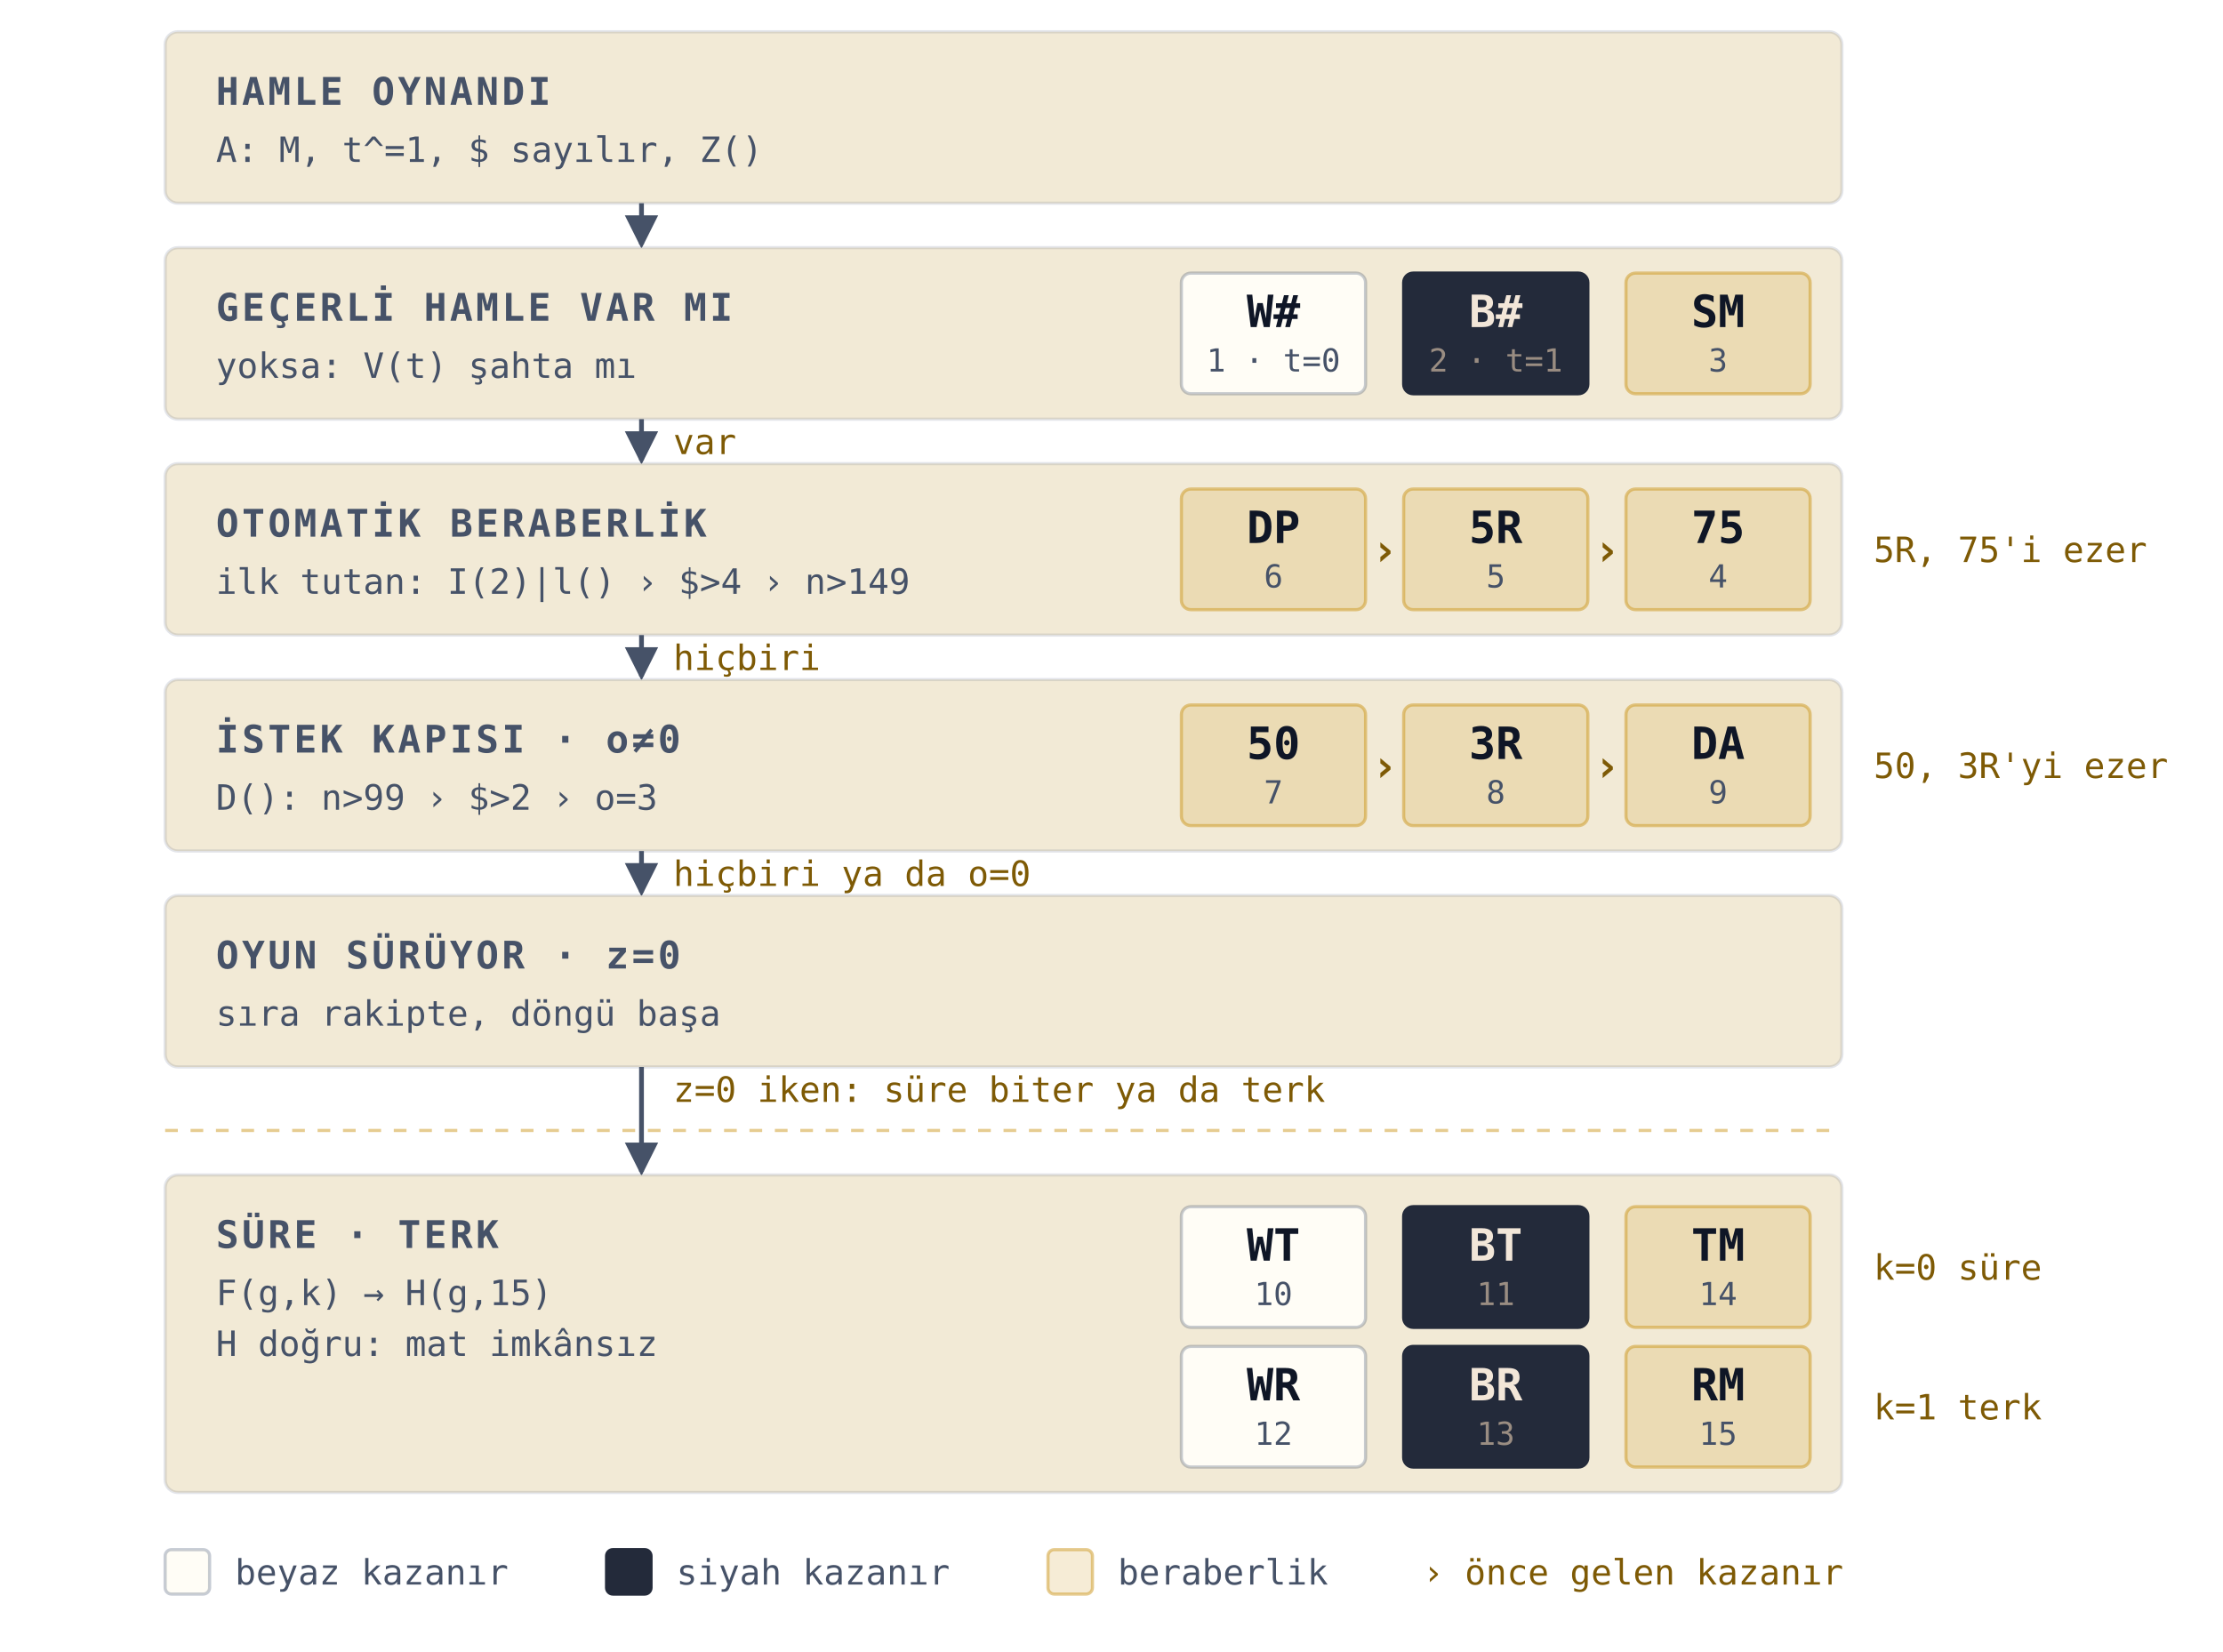
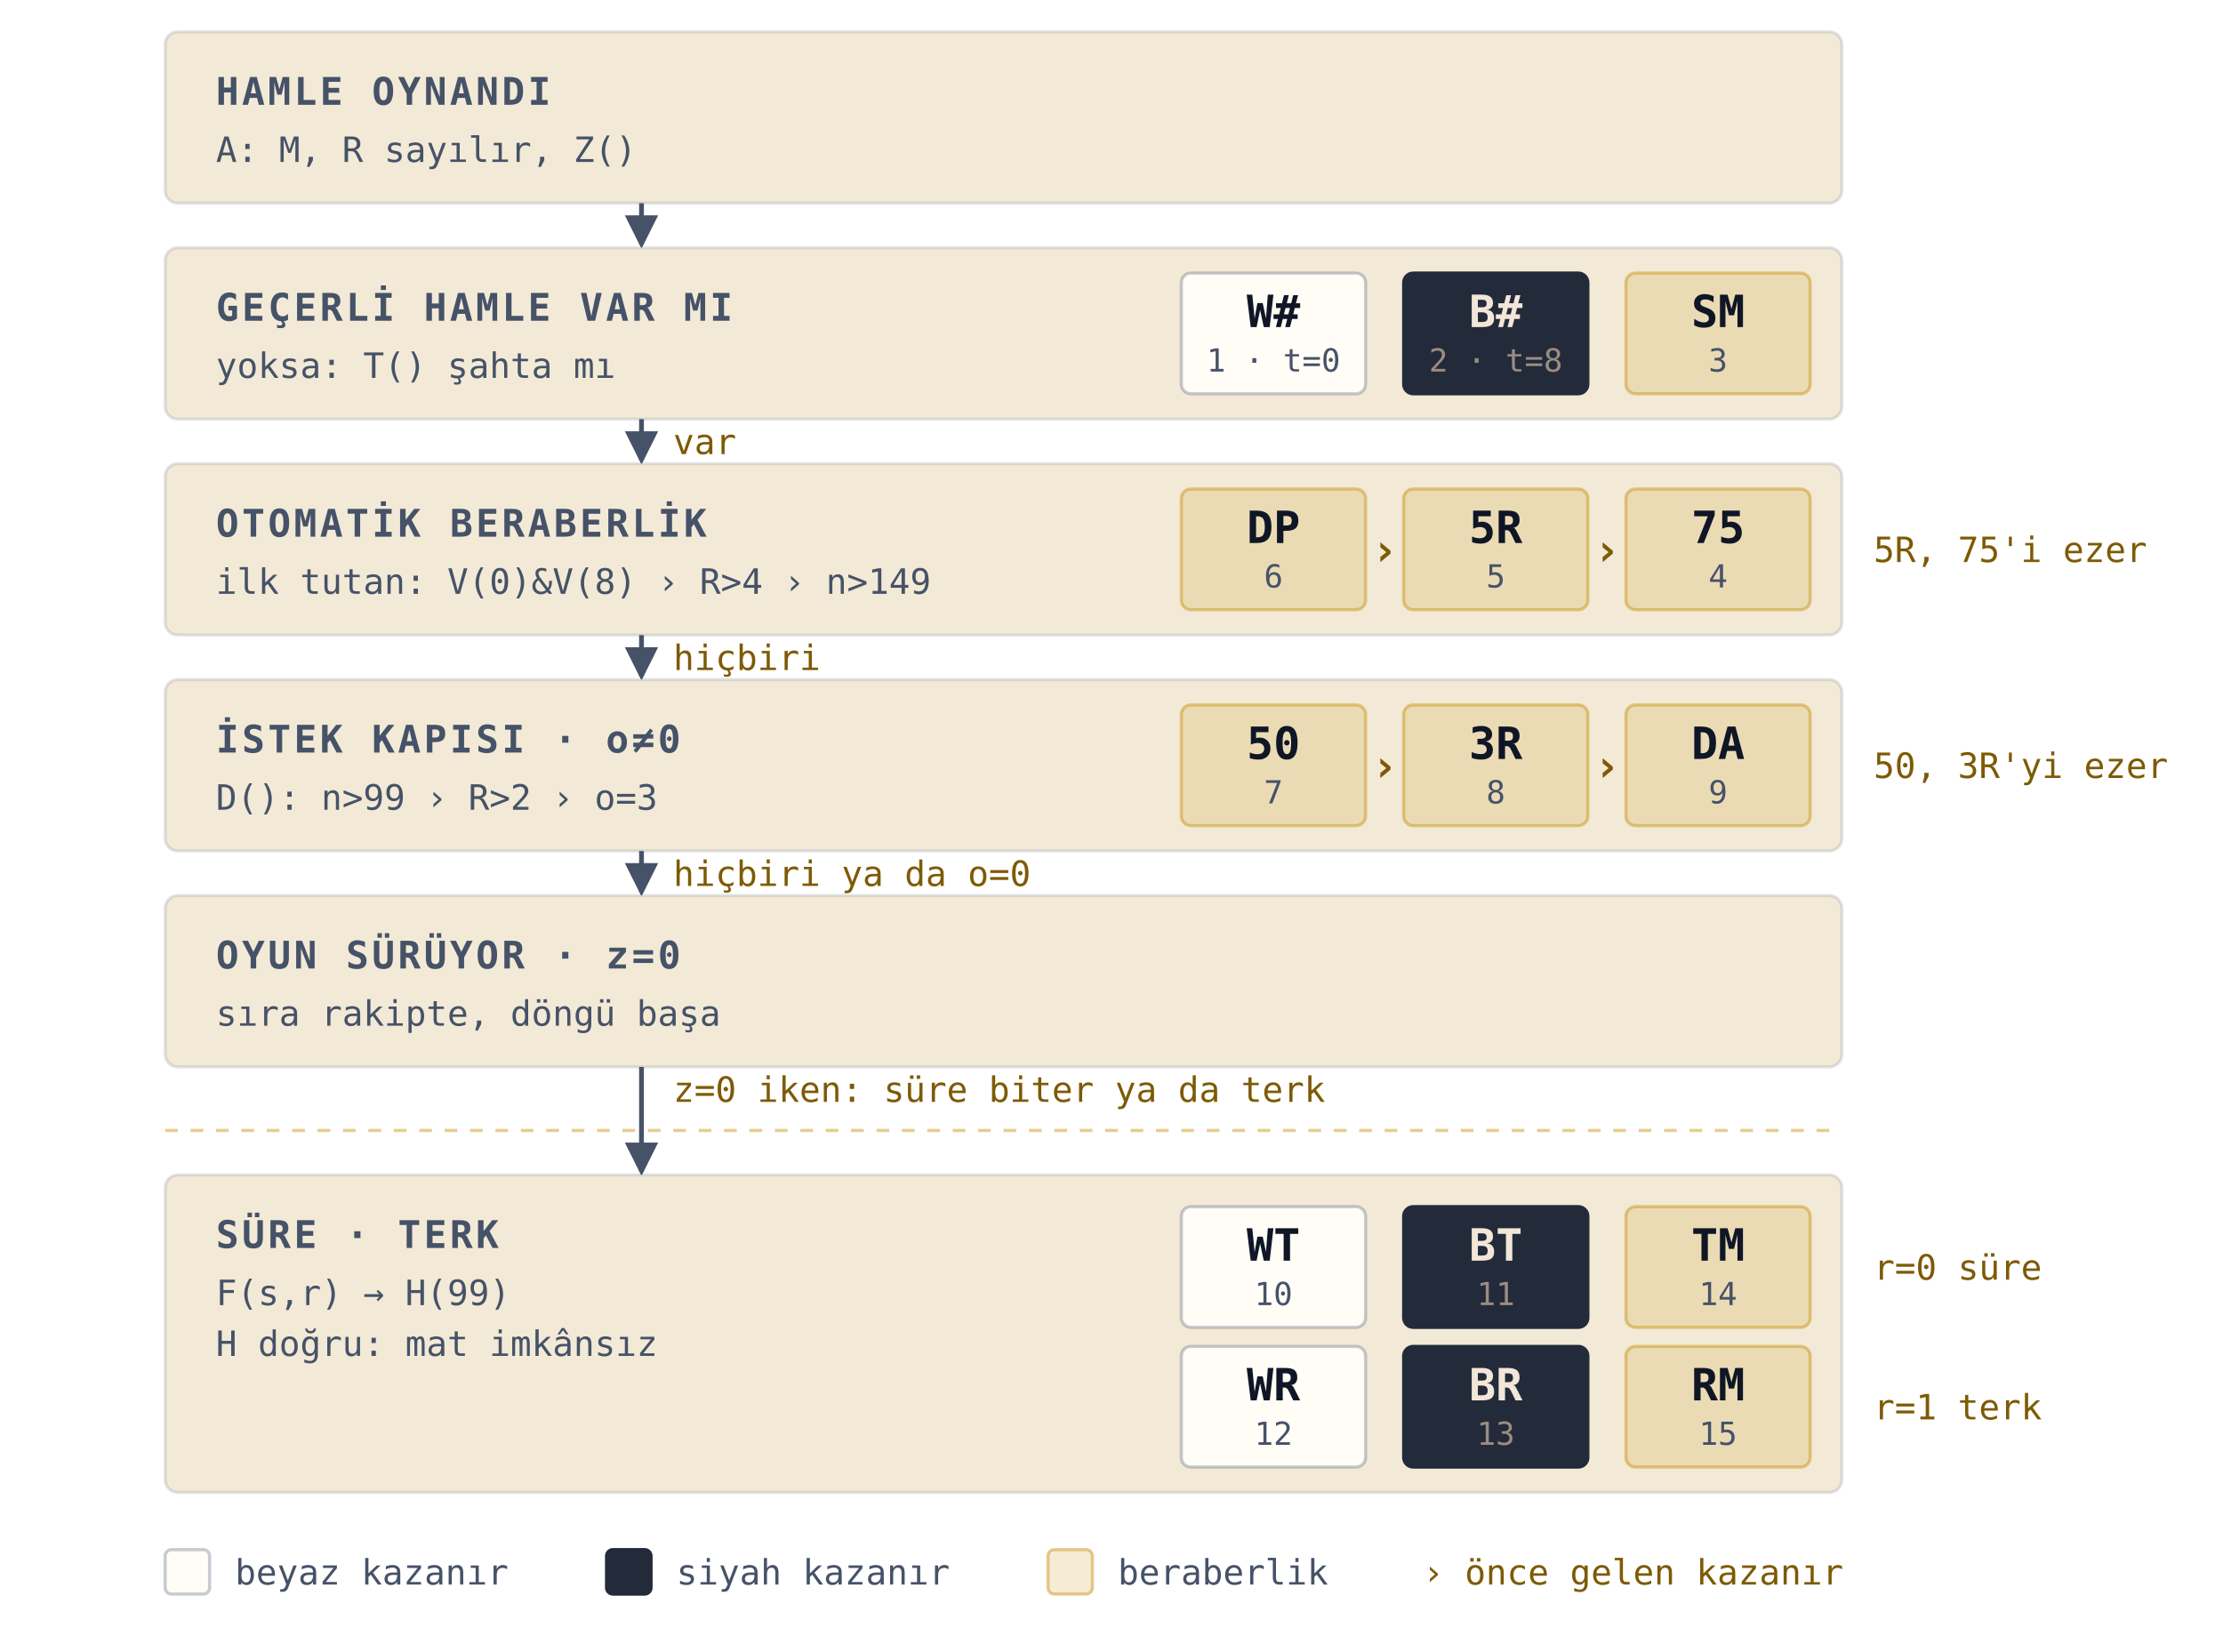
<svg xmlns="http://www.w3.org/2000/svg" viewBox="0 0 700 520" width="700" height="520" role="img" aria-label="Bitişlerin boru hattı: hamleden sonra geçerli hamle sorusu, otomatik beraberlikler ve istek kapısı; oyun sürerken süre ve terk kolu">
  <style>
.fl-bd{fill:#f2ead6;stroke:rgba(41,58,95,.13);stroke-width:1}
.fl-dv{fill:none;stroke:rgba(201,145,17,.46);stroke-width:1;stroke-dasharray:4 4}
.fl-lb{font:600 12px ui-monospace,'SF Mono',Menlo,Consolas,monospace;fill:#465268;letter-spacing:.08em}
.fl-sb{font:400 11px ui-monospace,'SF Mono',Menlo,Consolas,monospace;fill:#465268}
.fl-ar{fill:none;stroke:#465268;stroke-width:1.5}
.fl-nt{font:400 11px ui-monospace,'SF Mono',Menlo,Consolas,monospace;fill:#7e5a05}
.fl-sp{font:700 14px ui-monospace,'SF Mono',Menlo,Consolas,monospace;fill:#7e5a05}
.fl-w{fill:#fffdf6;stroke:rgba(41,58,95,.26);stroke-width:1} .fl-wt{font:700 14px ui-monospace,'SF Mono',Menlo,Consolas,monospace;fill:#0f1626} .fl-wn{font:400 10px ui-monospace,'SF Mono',Menlo,Consolas,monospace;fill:#465268}
.fl-b{fill:#232a3a;stroke:#232a3a;stroke-width:1} .fl-bt{font:700 14px ui-monospace,'SF Mono',Menlo,Consolas,monospace;fill:#f2e6d8} .fl-bn{font:400 10px ui-monospace,'SF Mono',Menlo,Consolas,monospace;fill:#9a8d82}
.fl-d{fill:rgba(201,145,17,.17);stroke:rgba(201,145,17,.46);stroke-width:1} .fl-dt{font:700 14px ui-monospace,'SF Mono',Menlo,Consolas,monospace;fill:#0f1626} .fl-dn{font:400 10px ui-monospace,'SF Mono',Menlo,Consolas,monospace;fill:#465268}
</style>
  <defs>
    <marker id="fl-h" viewBox="0 0 8 8" refX="7" refY="4" markerWidth="7" markerHeight="7" orient="auto">
      <path d="M0 0 8 4 0 8z" fill="#465268" />
    </marker>
  </defs>
  <rect class="fl-bd" x="52" y="10" width="528" height="54" rx="4" />
  <text class="fl-lb" x="68" y="33">HAMLE OYNANDI</text>
-   <text class="fl-sb" x="68" y="51">A: M, t^=1, $ sayılır, Z()</text>
+   <text class="fl-sb" x="68" y="51">A: M, R sayılır, Z()</text>
  <path class="fl-ar" d="M202 64 202 77" marker-end="url(#fl-h)" />
  <rect class="fl-bd" x="52" y="78" width="528" height="54" rx="4" />
  <text class="fl-lb" x="68" y="101">GEÇERLİ HAMLE VAR MI</text>
-   <text class="fl-sb" x="68" y="119">yoksa: V(t) şahta mı</text>
+   <text class="fl-sb" x="68" y="119">yoksa: T() şahta mı</text>
  <rect class="fl-w" x="372" y="86" width="58" height="38" rx="3" />
  <text class="fl-wt" x="401" y="103" text-anchor="middle">W#</text>
  <text class="fl-wn" x="401" y="117" text-anchor="middle">1 · t=0</text>
  <rect class="fl-b" x="442" y="86" width="58" height="38" rx="3" />
  <text class="fl-bt" x="471" y="103" text-anchor="middle">B#</text>
-   <text class="fl-bn" x="471" y="117" text-anchor="middle">2 · t=1</text>
+   <text class="fl-bn" x="471" y="117" text-anchor="middle">2 · t=8</text>
  <rect class="fl-d" x="512" y="86" width="58" height="38" rx="3" />
  <text class="fl-dt" x="541" y="103" text-anchor="middle">SM</text>
  <text class="fl-dn" x="541" y="117" text-anchor="middle">3</text>
  <path class="fl-ar" d="M202 132 202 145" marker-end="url(#fl-h)" />
  <text class="fl-nt" x="212" y="143">var</text>
  <rect class="fl-bd" x="52" y="146" width="528" height="54" rx="4" />
  <text class="fl-lb" x="68" y="169">OTOMATİK BERABERLİK</text>
-   <text class="fl-sb" x="68" y="187">ilk tutan: I(2)|l() › $&gt;4 › n&gt;149</text>
+   <text class="fl-sb" x="68" y="187">ilk tutan: V(0)&amp;V(8) › R&gt;4 › n&gt;149</text>
  <rect class="fl-d" x="372" y="154" width="58" height="38" rx="3" />
  <text class="fl-dt" x="401" y="171" text-anchor="middle">DP</text>
  <text class="fl-dn" x="401" y="185" text-anchor="middle">6</text>
  <rect class="fl-d" x="442" y="154" width="58" height="38" rx="3" />
  <text class="fl-dt" x="471" y="171" text-anchor="middle">5R</text>
  <text class="fl-dn" x="471" y="185" text-anchor="middle">5</text>
  <rect class="fl-d" x="512" y="154" width="58" height="38" rx="3" />
  <text class="fl-dt" x="541" y="171" text-anchor="middle">75</text>
  <text class="fl-dn" x="541" y="185" text-anchor="middle">4</text>
  <text class="fl-sp" x="436" y="178" text-anchor="middle">›</text>
  <text class="fl-sp" x="506" y="178" text-anchor="middle">›</text>
  <text class="fl-nt" x="590" y="177">5R, 75'i ezer</text>
  <path class="fl-ar" d="M202 200 202 213" marker-end="url(#fl-h)" />
  <text class="fl-nt" x="212" y="211">hiçbiri</text>
  <rect class="fl-bd" x="52" y="214" width="528" height="54" rx="4" />
  <text class="fl-lb" x="68" y="237">İSTEK KAPISI · o≠0</text>
-   <text class="fl-sb" x="68" y="255">D(): n&gt;99 › $&gt;2 › o=3</text>
+   <text class="fl-sb" x="68" y="255">D(): n&gt;99 › R&gt;2 › o=3</text>
  <rect class="fl-d" x="372" y="222" width="58" height="38" rx="3" />
  <text class="fl-dt" x="401" y="239" text-anchor="middle">50</text>
  <text class="fl-dn" x="401" y="253" text-anchor="middle">7</text>
  <rect class="fl-d" x="442" y="222" width="58" height="38" rx="3" />
  <text class="fl-dt" x="471" y="239" text-anchor="middle">3R</text>
  <text class="fl-dn" x="471" y="253" text-anchor="middle">8</text>
  <rect class="fl-d" x="512" y="222" width="58" height="38" rx="3" />
  <text class="fl-dt" x="541" y="239" text-anchor="middle">DA</text>
  <text class="fl-dn" x="541" y="253" text-anchor="middle">9</text>
  <text class="fl-sp" x="436" y="246" text-anchor="middle">›</text>
  <text class="fl-sp" x="506" y="246" text-anchor="middle">›</text>
  <text class="fl-nt" x="590" y="245">50, 3R'yi ezer</text>
  <path class="fl-ar" d="M202 268 202 281" marker-end="url(#fl-h)" />
  <text class="fl-nt" x="212" y="279">hiçbiri ya da o=0</text>
  <rect class="fl-bd" x="52" y="282" width="528" height="54" rx="4" />
  <text class="fl-lb" x="68" y="305">OYUN SÜRÜYOR · z=0</text>
  <text class="fl-sb" x="68" y="323">sıra rakipte, döngü başa</text>
  <path class="fl-dv" d="M52 356 580 356" />
  <path class="fl-ar" d="M202 336 202 369" marker-end="url(#fl-h)" />
  <text class="fl-nt" x="212" y="347">z=0 iken: süre biter ya da terk</text>
  <rect class="fl-bd" x="52" y="370" width="528" height="100" rx="4" />
  <text class="fl-lb" x="68" y="393">SÜRE · TERK</text>
-   <text class="fl-sb" x="68" y="411">F(g,k) → H(g,15)</text>
+   <text class="fl-sb" x="68" y="411">F(s,r) → H(99)</text>
  <text class="fl-sb" x="68" y="427">H doğru: mat imkânsız</text>
  <rect class="fl-w" x="372" y="380" width="58" height="38" rx="3" />
  <text class="fl-wt" x="401" y="397" text-anchor="middle">WT</text>
  <text class="fl-wn" x="401" y="411" text-anchor="middle">10</text>
  <rect class="fl-b" x="442" y="380" width="58" height="38" rx="3" />
  <text class="fl-bt" x="471" y="397" text-anchor="middle">BT</text>
  <text class="fl-bn" x="471" y="411" text-anchor="middle">11</text>
  <rect class="fl-d" x="512" y="380" width="58" height="38" rx="3" />
  <text class="fl-dt" x="541" y="397" text-anchor="middle">TM</text>
  <text class="fl-dn" x="541" y="411" text-anchor="middle">14</text>
  <rect class="fl-w" x="372" y="424" width="58" height="38" rx="3" />
  <text class="fl-wt" x="401" y="441" text-anchor="middle">WR</text>
  <text class="fl-wn" x="401" y="455" text-anchor="middle">12</text>
  <rect class="fl-b" x="442" y="424" width="58" height="38" rx="3" />
  <text class="fl-bt" x="471" y="441" text-anchor="middle">BR</text>
  <text class="fl-bn" x="471" y="455" text-anchor="middle">13</text>
  <rect class="fl-d" x="512" y="424" width="58" height="38" rx="3" />
  <text class="fl-dt" x="541" y="441" text-anchor="middle">RM</text>
  <text class="fl-dn" x="541" y="455" text-anchor="middle">15</text>
-   <text class="fl-nt" x="590" y="403">k=0 süre</text>
-   <text class="fl-nt" x="590" y="447">k=1 terk</text>
+   <text class="fl-nt" x="590" y="403">r=0 süre</text>
+   <text class="fl-nt" x="590" y="447">r=1 terk</text>
  <rect class="fl-w" x="52" y="488" width="14" height="14" rx="2" />
  <text class="fl-sb" x="74" y="499">beyaz kazanır</text>
  <rect class="fl-b" x="191" y="488" width="14" height="14" rx="2" />
  <text class="fl-sb" x="213" y="499">siyah kazanır</text>
  <rect class="fl-d" x="330" y="488" width="14" height="14" rx="2" />
  <text class="fl-sb" x="352" y="499">beraberlik</text>
  <text class="fl-nt" x="448" y="499">› önce gelen kazanır</text>
</svg>
